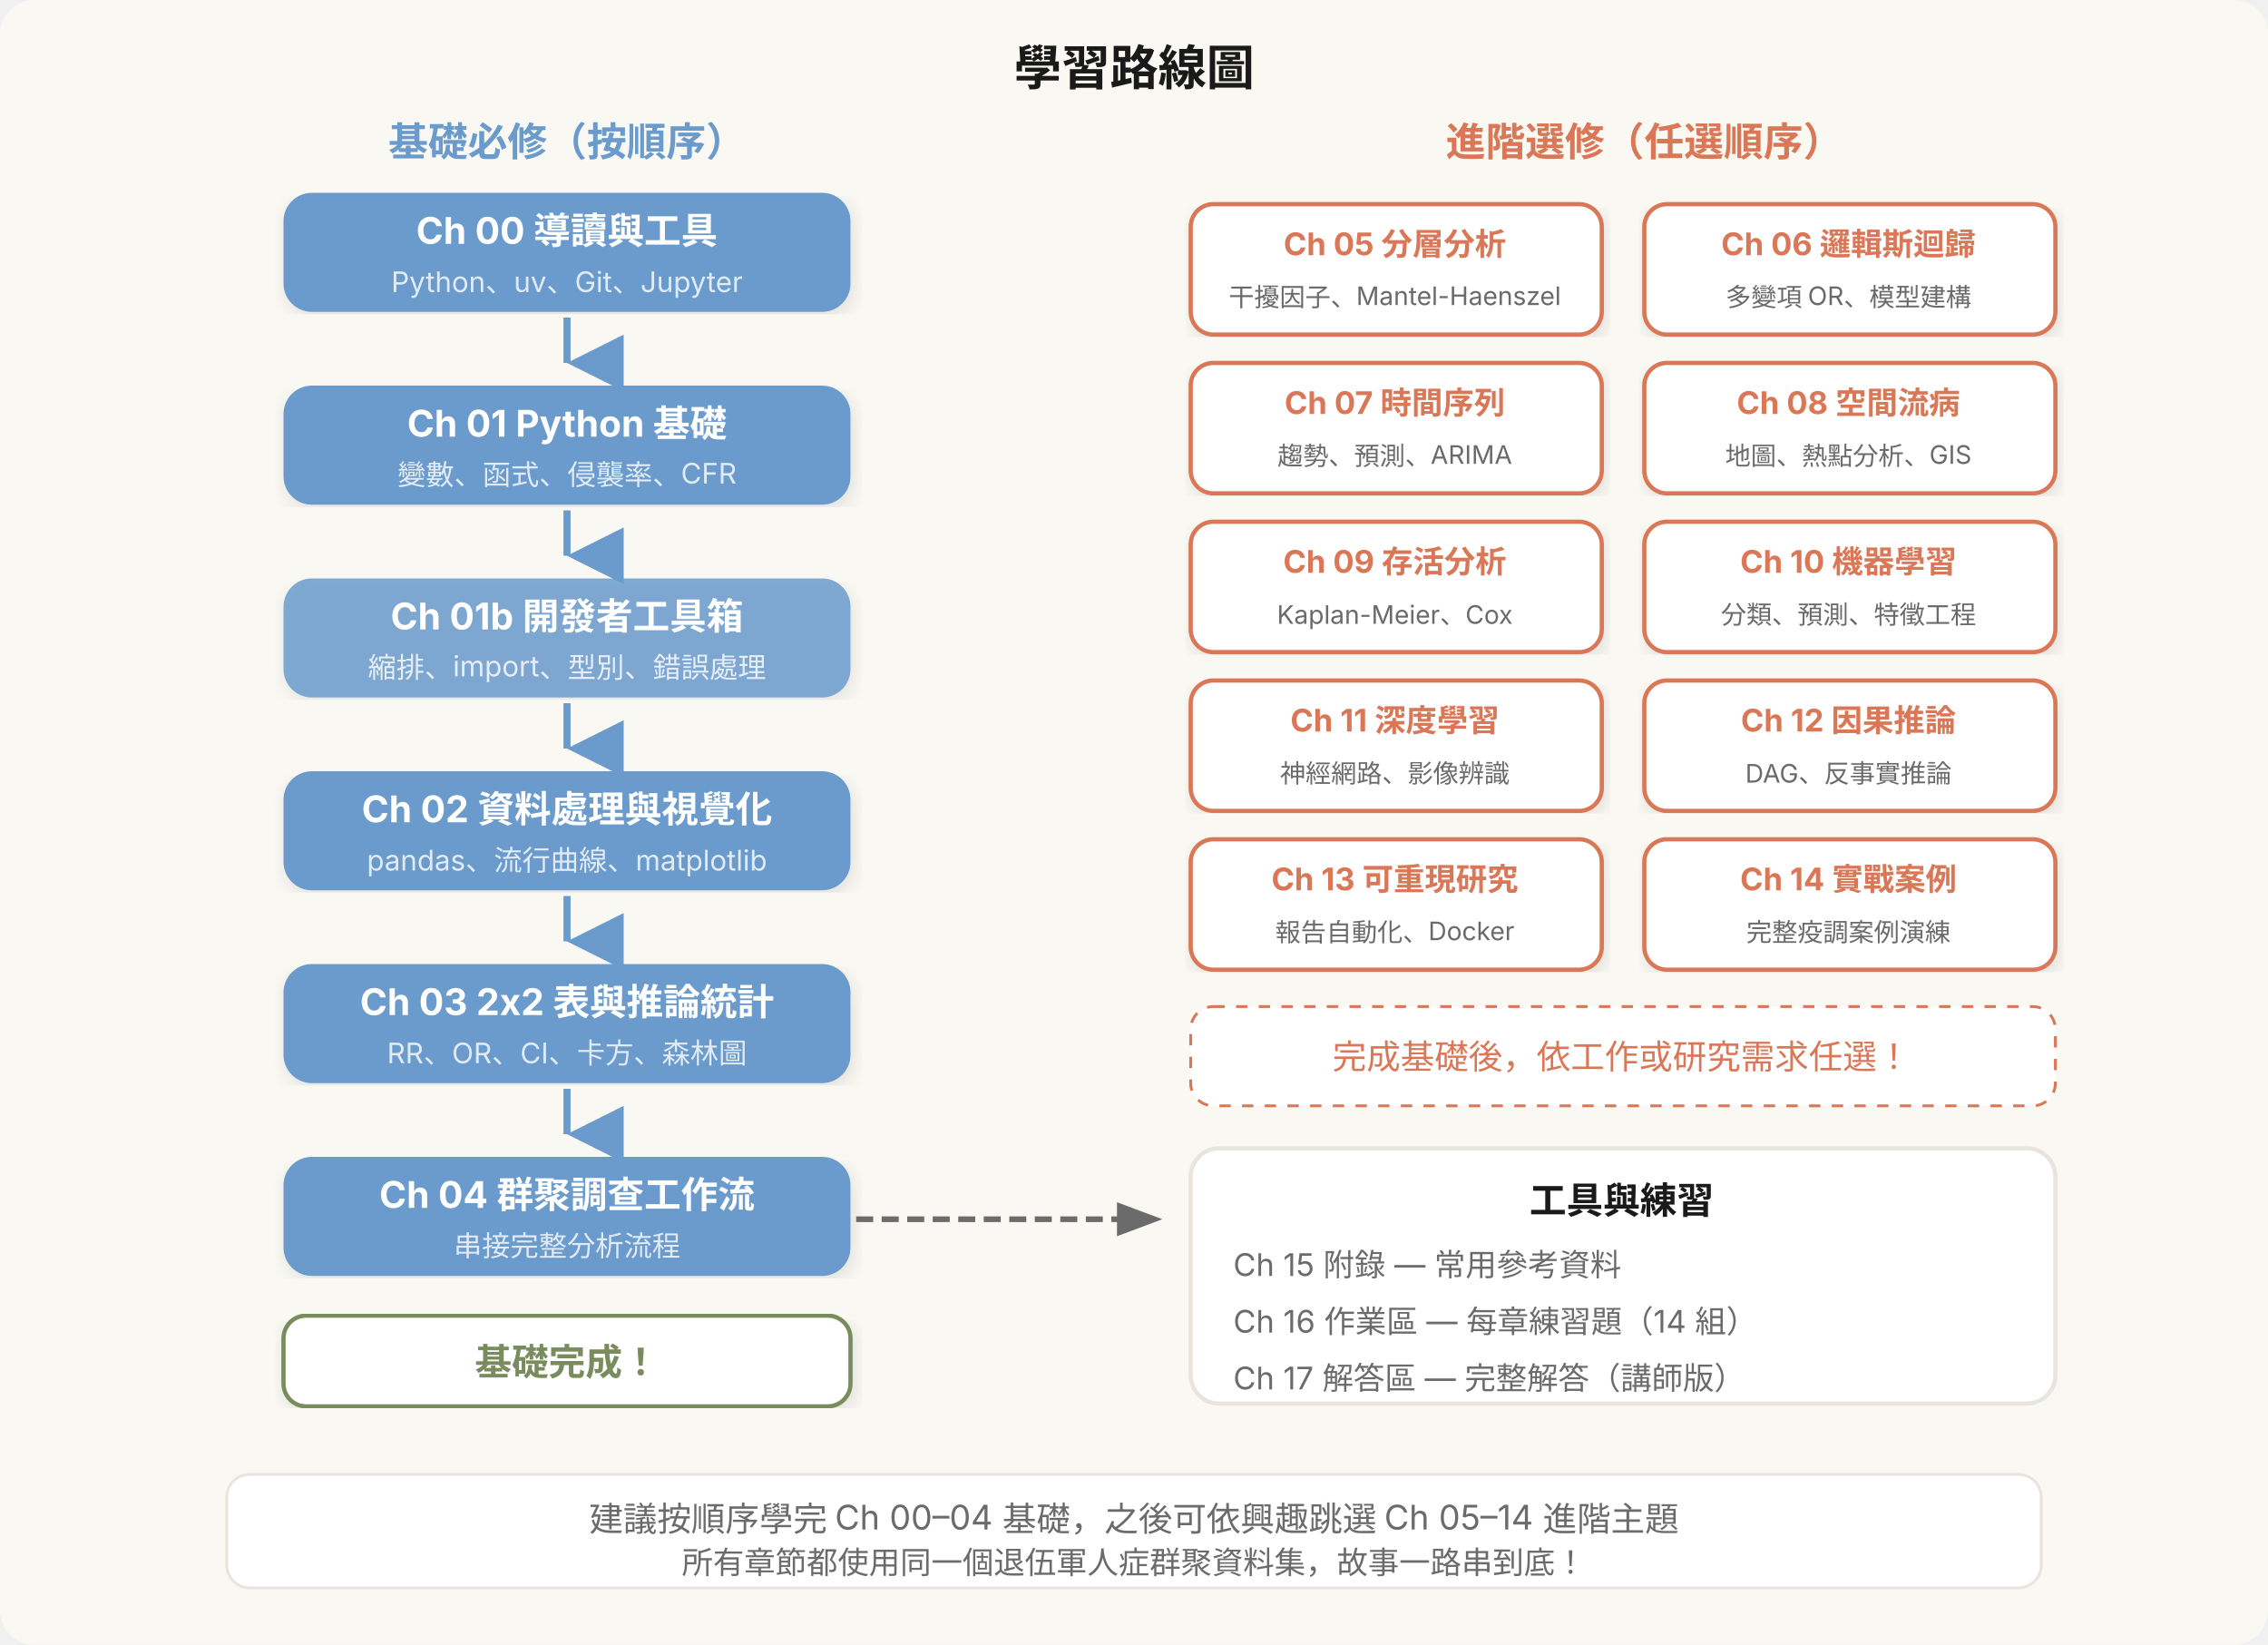
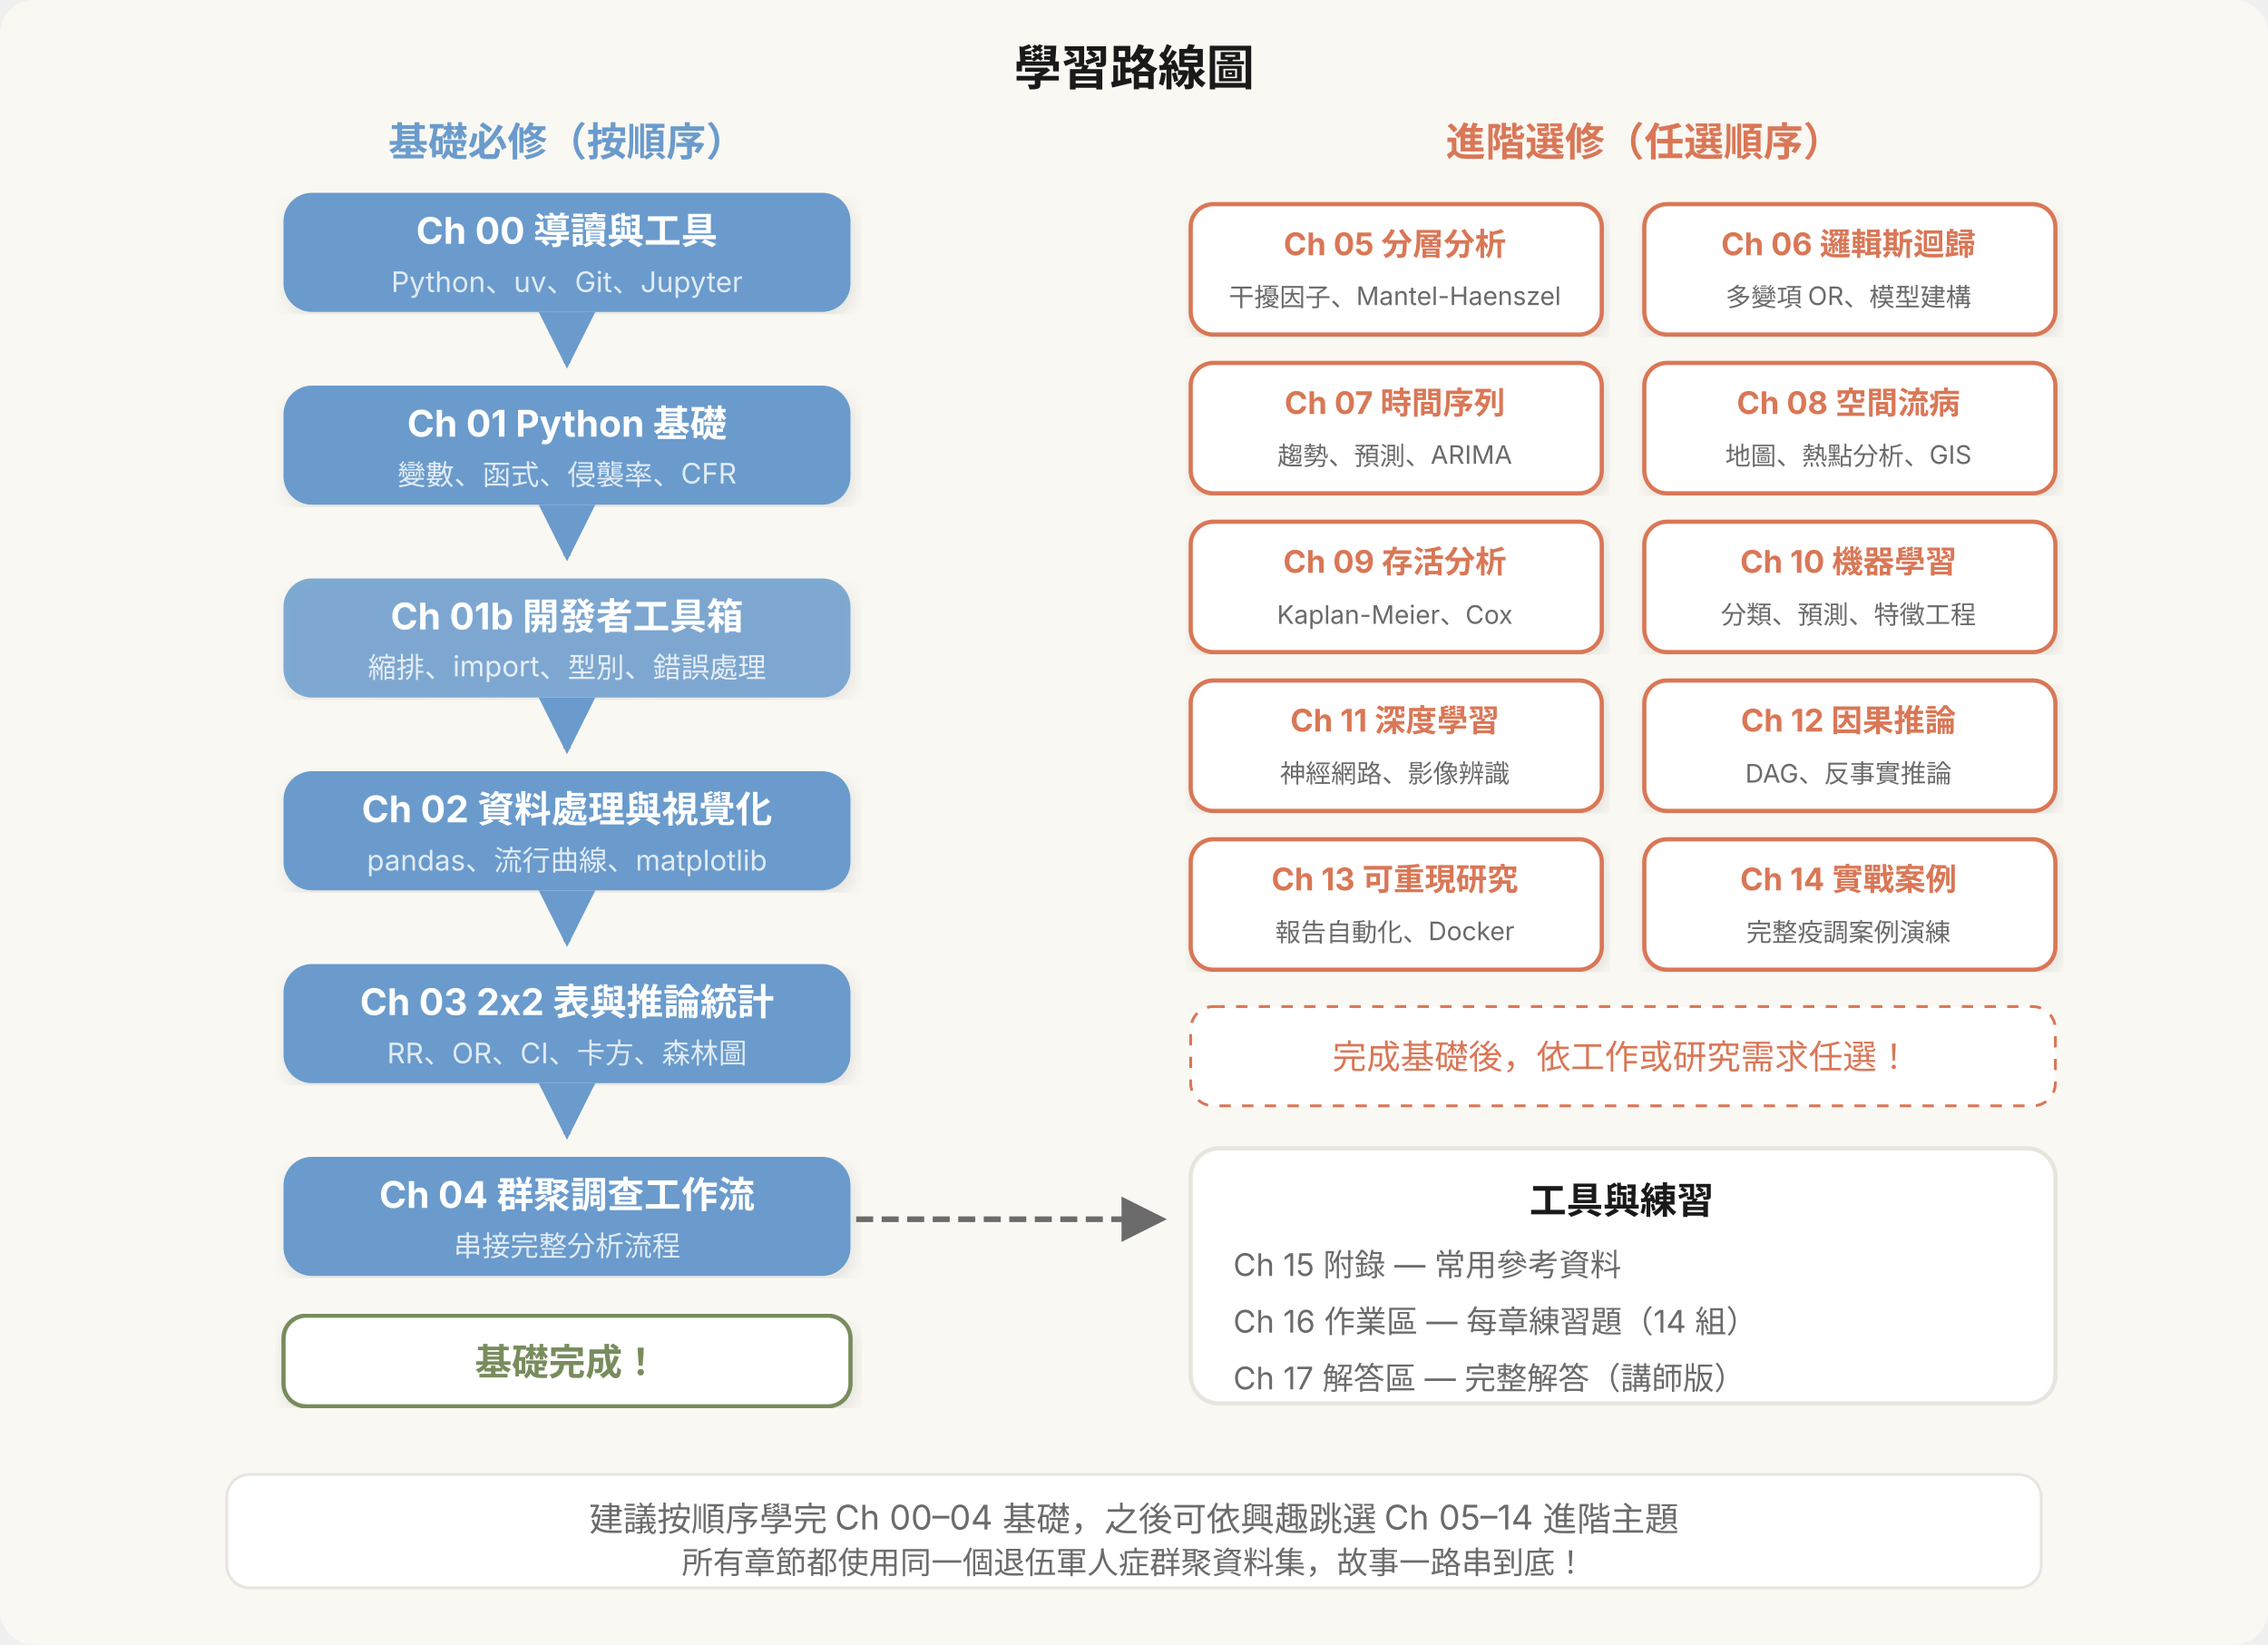
<svg xmlns="http://www.w3.org/2000/svg" viewBox="0 0 800 580" font-family="system-ui, -apple-system, sans-serif">
  <defs>
-     <marker id="arrowDown" markerWidth="8" markerHeight="8" refX="4" refY="8" orient="auto">
-       <polygon points="0 0, 8 0, 4 8" fill="#6A9BCC" />
+     <marker id="arrowDown" viewBox="0 0 10 10" refX="9" refY="5" markerWidth="8" markerHeight="8" orient="auto">
+       <path d="M 0 0 L 10 5 L 0 10 z" fill="#6A9BCC" />
    </marker>
-     <marker id="arrowRight" markerWidth="8" markerHeight="6" refX="8" refY="3" orient="auto">
-       <polygon points="0 0, 8 3, 0 6" fill="#6B6B6B" />
+     <marker id="arrowRight" viewBox="0 0 10 10" refX="9" refY="5" markerWidth="8" markerHeight="8" orient="auto">
+       <path d="M 0 0 L 10 5 L 0 10 z" fill="#6B6B6B" />
    </marker>
    <filter id="shadow" x="-2%" y="-2%" width="104%" height="104%">
      <feDropShadow dx="1" dy="2" stdDeviation="3" flood-opacity="0.1" />
    </filter>
  </defs>
  <rect width="800" height="580" fill="#FAF8F3" rx="12" />
  <text x="400" y="30" text-anchor="middle" font-size="17" font-weight="bold" fill="#1A1A1A">學習路線圖</text>
  <text x="200" y="55" text-anchor="middle" font-size="14" font-weight="bold" fill="#6A9BCC">基礎必修（按順序）</text>
  <g filter="url(#shadow)">
    <rect x="100" y="68" width="200" height="42" rx="10" fill="#6A9BCC" />
    <text x="200" y="86" text-anchor="middle" font-size="13" font-weight="bold" fill="#FFFFFF">Ch 00 導讀與工具</text>
    <text x="200" y="103" text-anchor="middle" font-size="10" fill="#FFFFFF" opacity="0.8">Python、uv、Git、Jupyter</text>
  </g>
  <line x1="200" y1="112" x2="200" y2="128" stroke="#6A9BCC" stroke-width="2.5" marker-end="url(#arrowDown)" />
  <g filter="url(#shadow)">
    <rect x="100" y="136" width="200" height="42" rx="10" fill="#6A9BCC" />
    <text x="200" y="154" text-anchor="middle" font-size="13" font-weight="bold" fill="#FFFFFF">Ch 01 Python 基礎</text>
    <text x="200" y="171" text-anchor="middle" font-size="10" fill="#FFFFFF" opacity="0.8">變數、函式、侵襲率、CFR</text>
  </g>
  <line x1="200" y1="180" x2="200" y2="196" stroke="#6A9BCC" stroke-width="2.5" marker-end="url(#arrowDown)" />
  <g filter="url(#shadow)">
    <rect x="100" y="204" width="200" height="42" rx="10" fill="#6A9BCC" opacity="0.85" />
    <text x="200" y="222" text-anchor="middle" font-size="13" font-weight="bold" fill="#FFFFFF">Ch 01b 開發者工具箱</text>
    <text x="200" y="239" text-anchor="middle" font-size="10" fill="#FFFFFF" opacity="0.8">縮排、import、型別、錯誤處理</text>
  </g>
  <line x1="200" y1="248" x2="200" y2="264" stroke="#6A9BCC" stroke-width="2.5" marker-end="url(#arrowDown)" />
  <g filter="url(#shadow)">
    <rect x="100" y="272" width="200" height="42" rx="10" fill="#6A9BCC" />
    <text x="200" y="290" text-anchor="middle" font-size="13" font-weight="bold" fill="#FFFFFF">Ch 02 資料處理與視覺化</text>
    <text x="200" y="307" text-anchor="middle" font-size="10" fill="#FFFFFF" opacity="0.8">pandas、流行曲線、matplotlib</text>
  </g>
  <line x1="200" y1="316" x2="200" y2="332" stroke="#6A9BCC" stroke-width="2.5" marker-end="url(#arrowDown)" />
  <g filter="url(#shadow)">
    <rect x="100" y="340" width="200" height="42" rx="10" fill="#6A9BCC" />
    <text x="200" y="358" text-anchor="middle" font-size="13" font-weight="bold" fill="#FFFFFF">Ch 03 2x2 表與推論統計</text>
    <text x="200" y="375" text-anchor="middle" font-size="10" fill="#FFFFFF" opacity="0.8">RR、OR、CI、卡方、森林圖</text>
  </g>
  <line x1="200" y1="384" x2="200" y2="400" stroke="#6A9BCC" stroke-width="2.5" marker-end="url(#arrowDown)" />
  <g filter="url(#shadow)">
    <rect x="100" y="408" width="200" height="42" rx="10" fill="#6A9BCC" />
    <text x="200" y="426" text-anchor="middle" font-size="13" font-weight="bold" fill="#FFFFFF">Ch 04 群聚調查工作流</text>
    <text x="200" y="443" text-anchor="middle" font-size="10" fill="#FFFFFF" opacity="0.8">串接完整分析流程</text>
  </g>
  <g filter="url(#shadow)">
    <rect x="100" y="464" width="200" height="32" rx="8" fill="#FFFFFF" stroke="#788C5D" stroke-width="1.5" />
    <text x="200" y="485" text-anchor="middle" font-size="13" font-weight="bold" fill="#788C5D">基礎完成！</text>
  </g>
  <line x1="302" y1="430" x2="410" y2="430" stroke="#6B6B6B" stroke-width="2" stroke-dasharray="6,3" marker-end="url(#arrowRight)" />
  <text x="580" y="55" text-anchor="middle" font-size="14" font-weight="bold" fill="#D97757">進階選修（任選順序）</text>
  <g filter="url(#shadow)">
    <rect x="420" y="72" width="145" height="46" rx="8" fill="#FFFFFF" stroke="#D97757" stroke-width="1.5" />
    <text x="492" y="90" text-anchor="middle" font-size="11" font-weight="bold" fill="#D97757">Ch 05 分層分析</text>
    <text x="492" y="108" text-anchor="middle" font-size="9" fill="#6B6B6B">干擾因子、Mantel-Haenszel</text>
  </g>
  <g filter="url(#shadow)">
    <rect x="580" y="72" width="145" height="46" rx="8" fill="#FFFFFF" stroke="#D97757" stroke-width="1.5" />
    <text x="652" y="90" text-anchor="middle" font-size="11" font-weight="bold" fill="#D97757">Ch 06 邏輯斯迴歸</text>
    <text x="652" y="108" text-anchor="middle" font-size="9" fill="#6B6B6B">多變項 OR、模型建構</text>
  </g>
  <g filter="url(#shadow)">
    <rect x="420" y="128" width="145" height="46" rx="8" fill="#FFFFFF" stroke="#D97757" stroke-width="1.5" />
    <text x="492" y="146" text-anchor="middle" font-size="11" font-weight="bold" fill="#D97757">Ch 07 時間序列</text>
    <text x="492" y="164" text-anchor="middle" font-size="9" fill="#6B6B6B">趨勢、預測、ARIMA</text>
  </g>
  <g filter="url(#shadow)">
    <rect x="580" y="128" width="145" height="46" rx="8" fill="#FFFFFF" stroke="#D97757" stroke-width="1.5" />
    <text x="652" y="146" text-anchor="middle" font-size="11" font-weight="bold" fill="#D97757">Ch 08 空間流病</text>
    <text x="652" y="164" text-anchor="middle" font-size="9" fill="#6B6B6B">地圖、熱點分析、GIS</text>
  </g>
  <g filter="url(#shadow)">
    <rect x="420" y="184" width="145" height="46" rx="8" fill="#FFFFFF" stroke="#D97757" stroke-width="1.5" />
    <text x="492" y="202" text-anchor="middle" font-size="11" font-weight="bold" fill="#D97757">Ch 09 存活分析</text>
    <text x="492" y="220" text-anchor="middle" font-size="9" fill="#6B6B6B">Kaplan-Meier、Cox</text>
  </g>
  <g filter="url(#shadow)">
    <rect x="580" y="184" width="145" height="46" rx="8" fill="#FFFFFF" stroke="#D97757" stroke-width="1.5" />
    <text x="652" y="202" text-anchor="middle" font-size="11" font-weight="bold" fill="#D97757">Ch 10 機器學習</text>
    <text x="652" y="220" text-anchor="middle" font-size="9" fill="#6B6B6B">分類、預測、特徵工程</text>
  </g>
  <g filter="url(#shadow)">
    <rect x="420" y="240" width="145" height="46" rx="8" fill="#FFFFFF" stroke="#D97757" stroke-width="1.5" />
    <text x="492" y="258" text-anchor="middle" font-size="11" font-weight="bold" fill="#D97757">Ch 11 深度學習</text>
    <text x="492" y="276" text-anchor="middle" font-size="9" fill="#6B6B6B">神經網路、影像辨識</text>
  </g>
  <g filter="url(#shadow)">
    <rect x="580" y="240" width="145" height="46" rx="8" fill="#FFFFFF" stroke="#D97757" stroke-width="1.5" />
    <text x="652" y="258" text-anchor="middle" font-size="11" font-weight="bold" fill="#D97757">Ch 12 因果推論</text>
    <text x="652" y="276" text-anchor="middle" font-size="9" fill="#6B6B6B">DAG、反事實推論</text>
  </g>
  <g filter="url(#shadow)">
    <rect x="420" y="296" width="145" height="46" rx="8" fill="#FFFFFF" stroke="#D97757" stroke-width="1.5" />
    <text x="492" y="314" text-anchor="middle" font-size="11" font-weight="bold" fill="#D97757">Ch 13 可重現研究</text>
    <text x="492" y="332" text-anchor="middle" font-size="9" fill="#6B6B6B">報告自動化、Docker</text>
  </g>
  <g filter="url(#shadow)">
    <rect x="580" y="296" width="145" height="46" rx="8" fill="#FFFFFF" stroke="#D97757" stroke-width="1.5" />
    <text x="652" y="314" text-anchor="middle" font-size="11" font-weight="bold" fill="#D97757">Ch 14 實戰案例</text>
    <text x="652" y="332" text-anchor="middle" font-size="9" fill="#6B6B6B">完整疫調案例演練</text>
  </g>
  <rect x="420" y="355" width="305" height="35" rx="8" fill="#FFFFFF" stroke="#D97757" stroke-width="1" stroke-dasharray="4" />
  <text x="572" y="377" text-anchor="middle" font-size="12" fill="#D97757">完成基礎後，依工作或研究需求任選！</text>
  <rect x="420" y="405" width="305" height="90" rx="10" fill="#FFFFFF" stroke="#E8E5DF" stroke-width="1.5" />
  <text x="572" y="428" text-anchor="middle" font-size="13" font-weight="bold" fill="#1A1A1A">工具與練習</text>
  <text x="435" y="450" font-size="11" fill="#6B6B6B">Ch 15 附錄 — 常用參考資料</text>
  <text x="435" y="470" font-size="11" fill="#6B6B6B">Ch 16 作業區 — 每章練習題（14 組）</text>
  <text x="435" y="490" font-size="11" fill="#6B6B6B">Ch 17 解答區 — 完整解答（講師版）</text>
  <rect x="80" y="520" width="640" height="40" rx="8" fill="#FFFFFF" stroke="#E8E5DF" stroke-width="1" />
  <text x="400" y="540" text-anchor="middle" font-size="12" fill="#6B6B6B">建議按順序學完 Ch 00–04 基礎，之後可依興趣跳選 Ch 05–14 進階主題</text>
  <text x="400" y="555" text-anchor="middle" font-size="11" fill="#6B6B6B">所有章節都使用同一個退伍軍人症群聚資料集，故事一路串到底！</text>
</svg>
